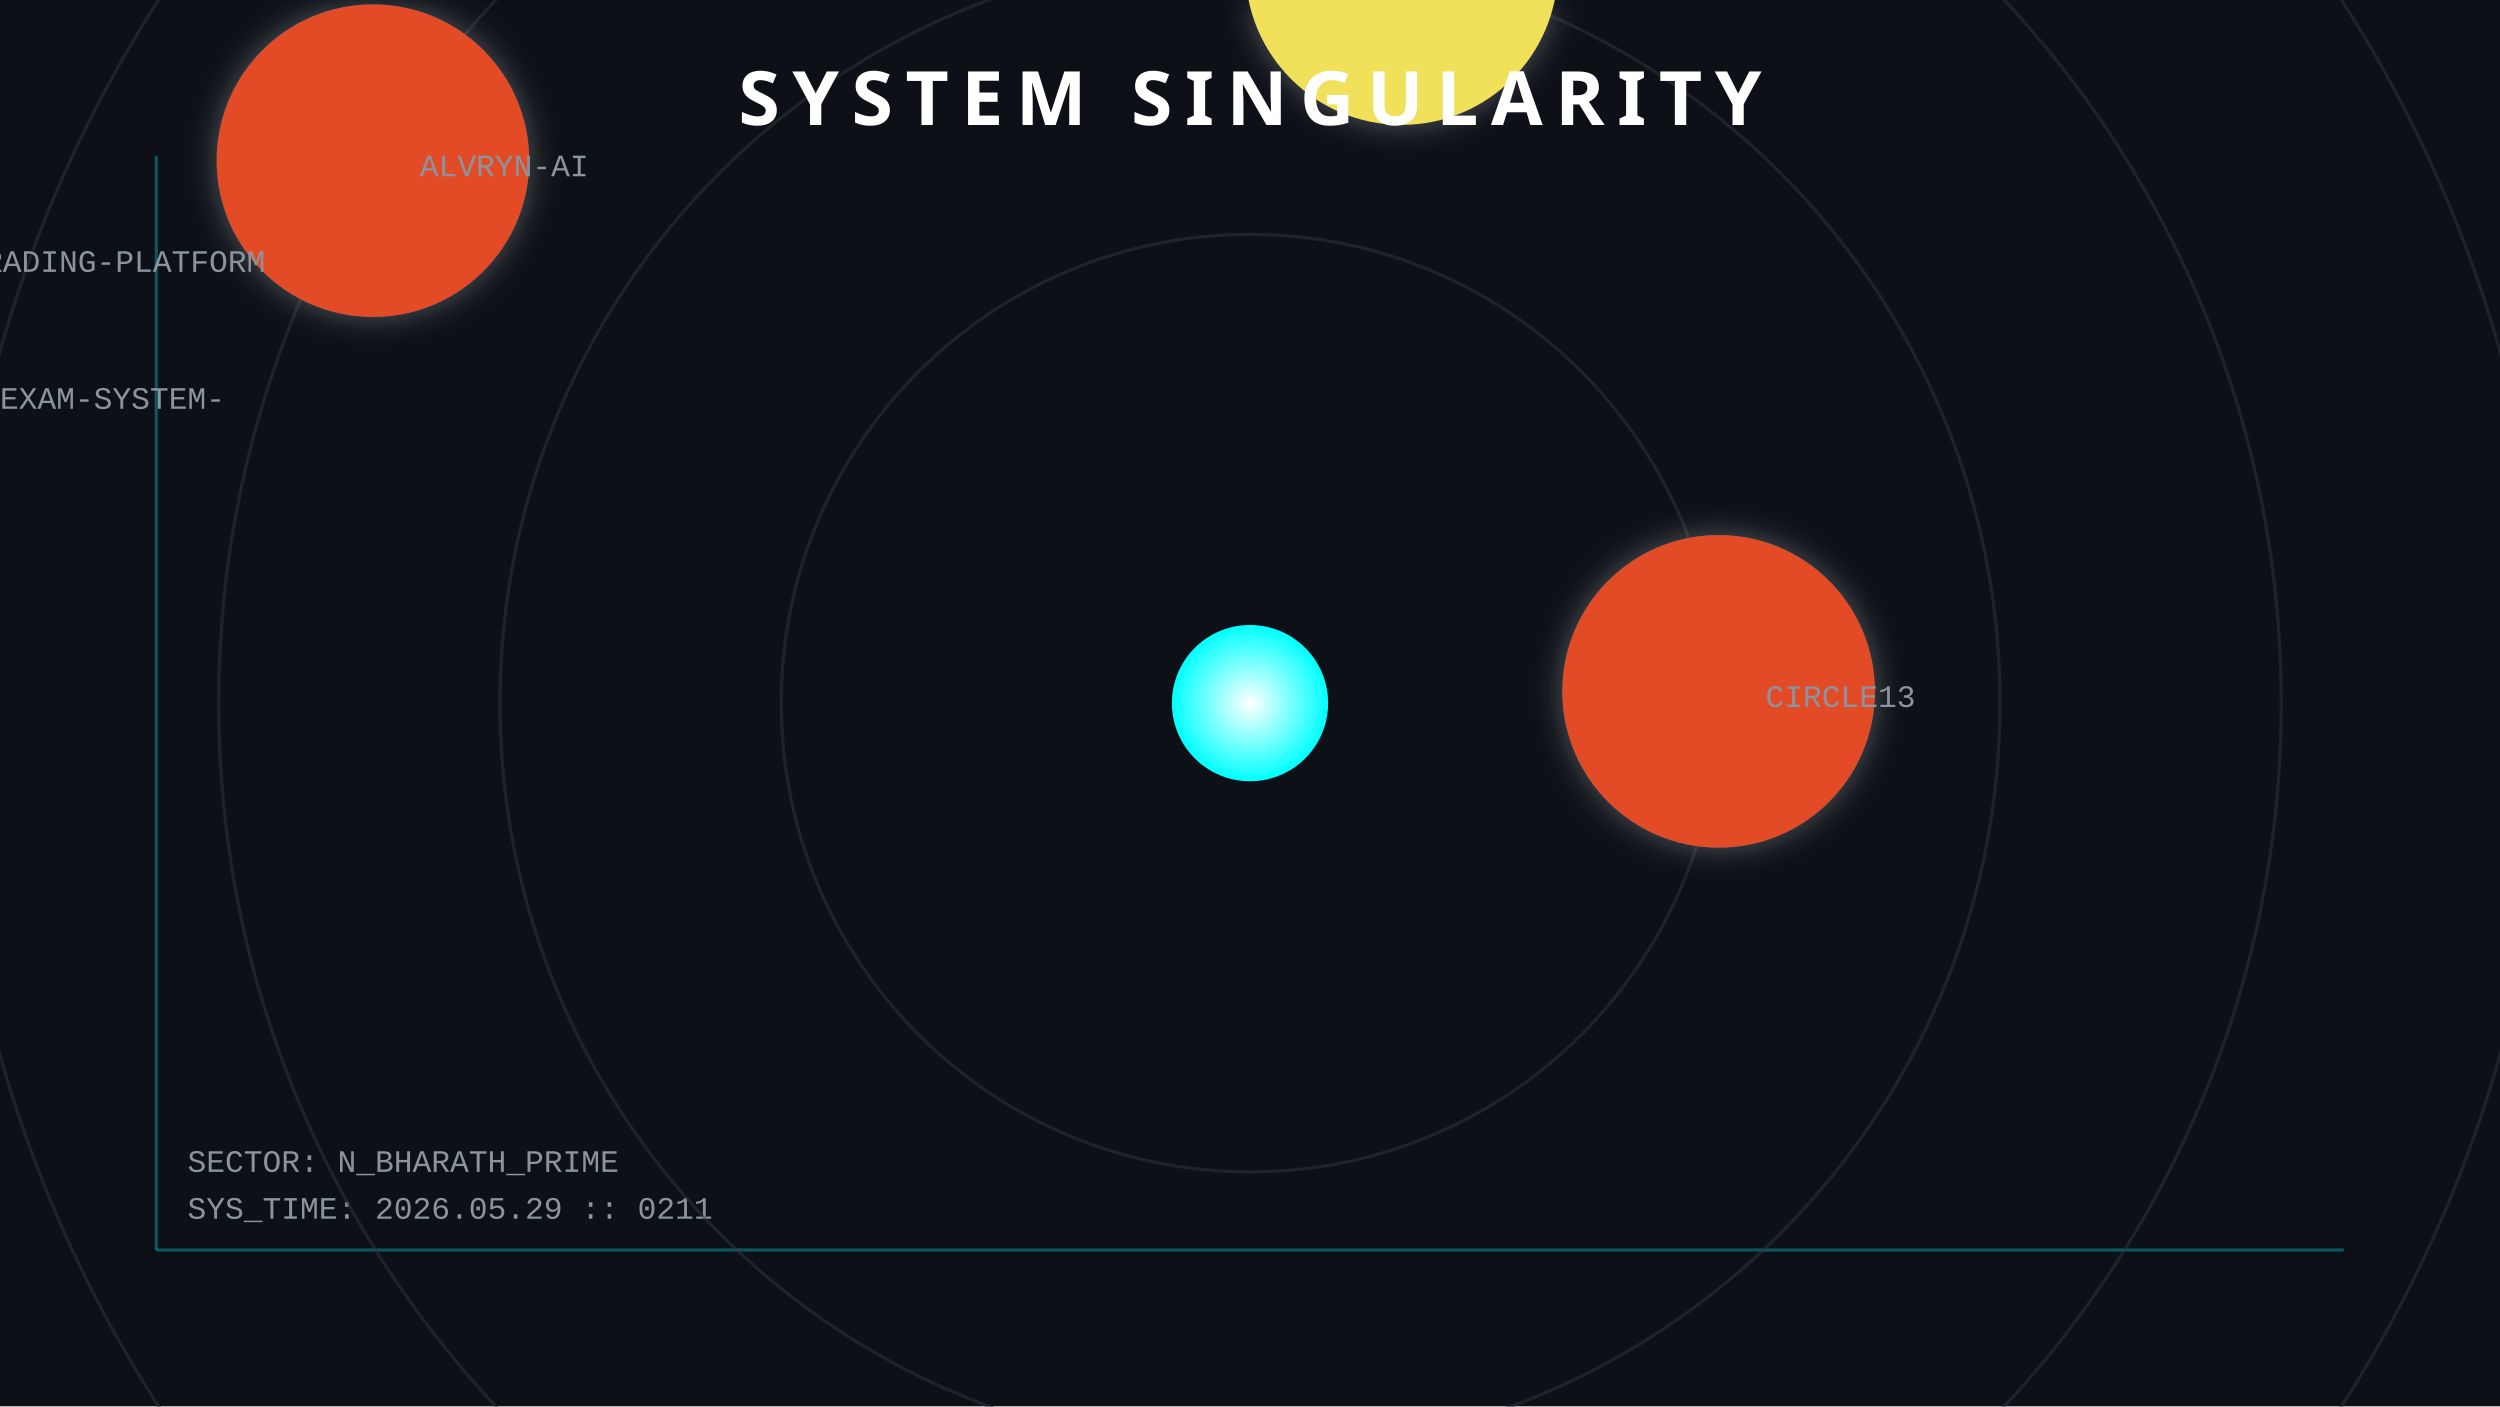
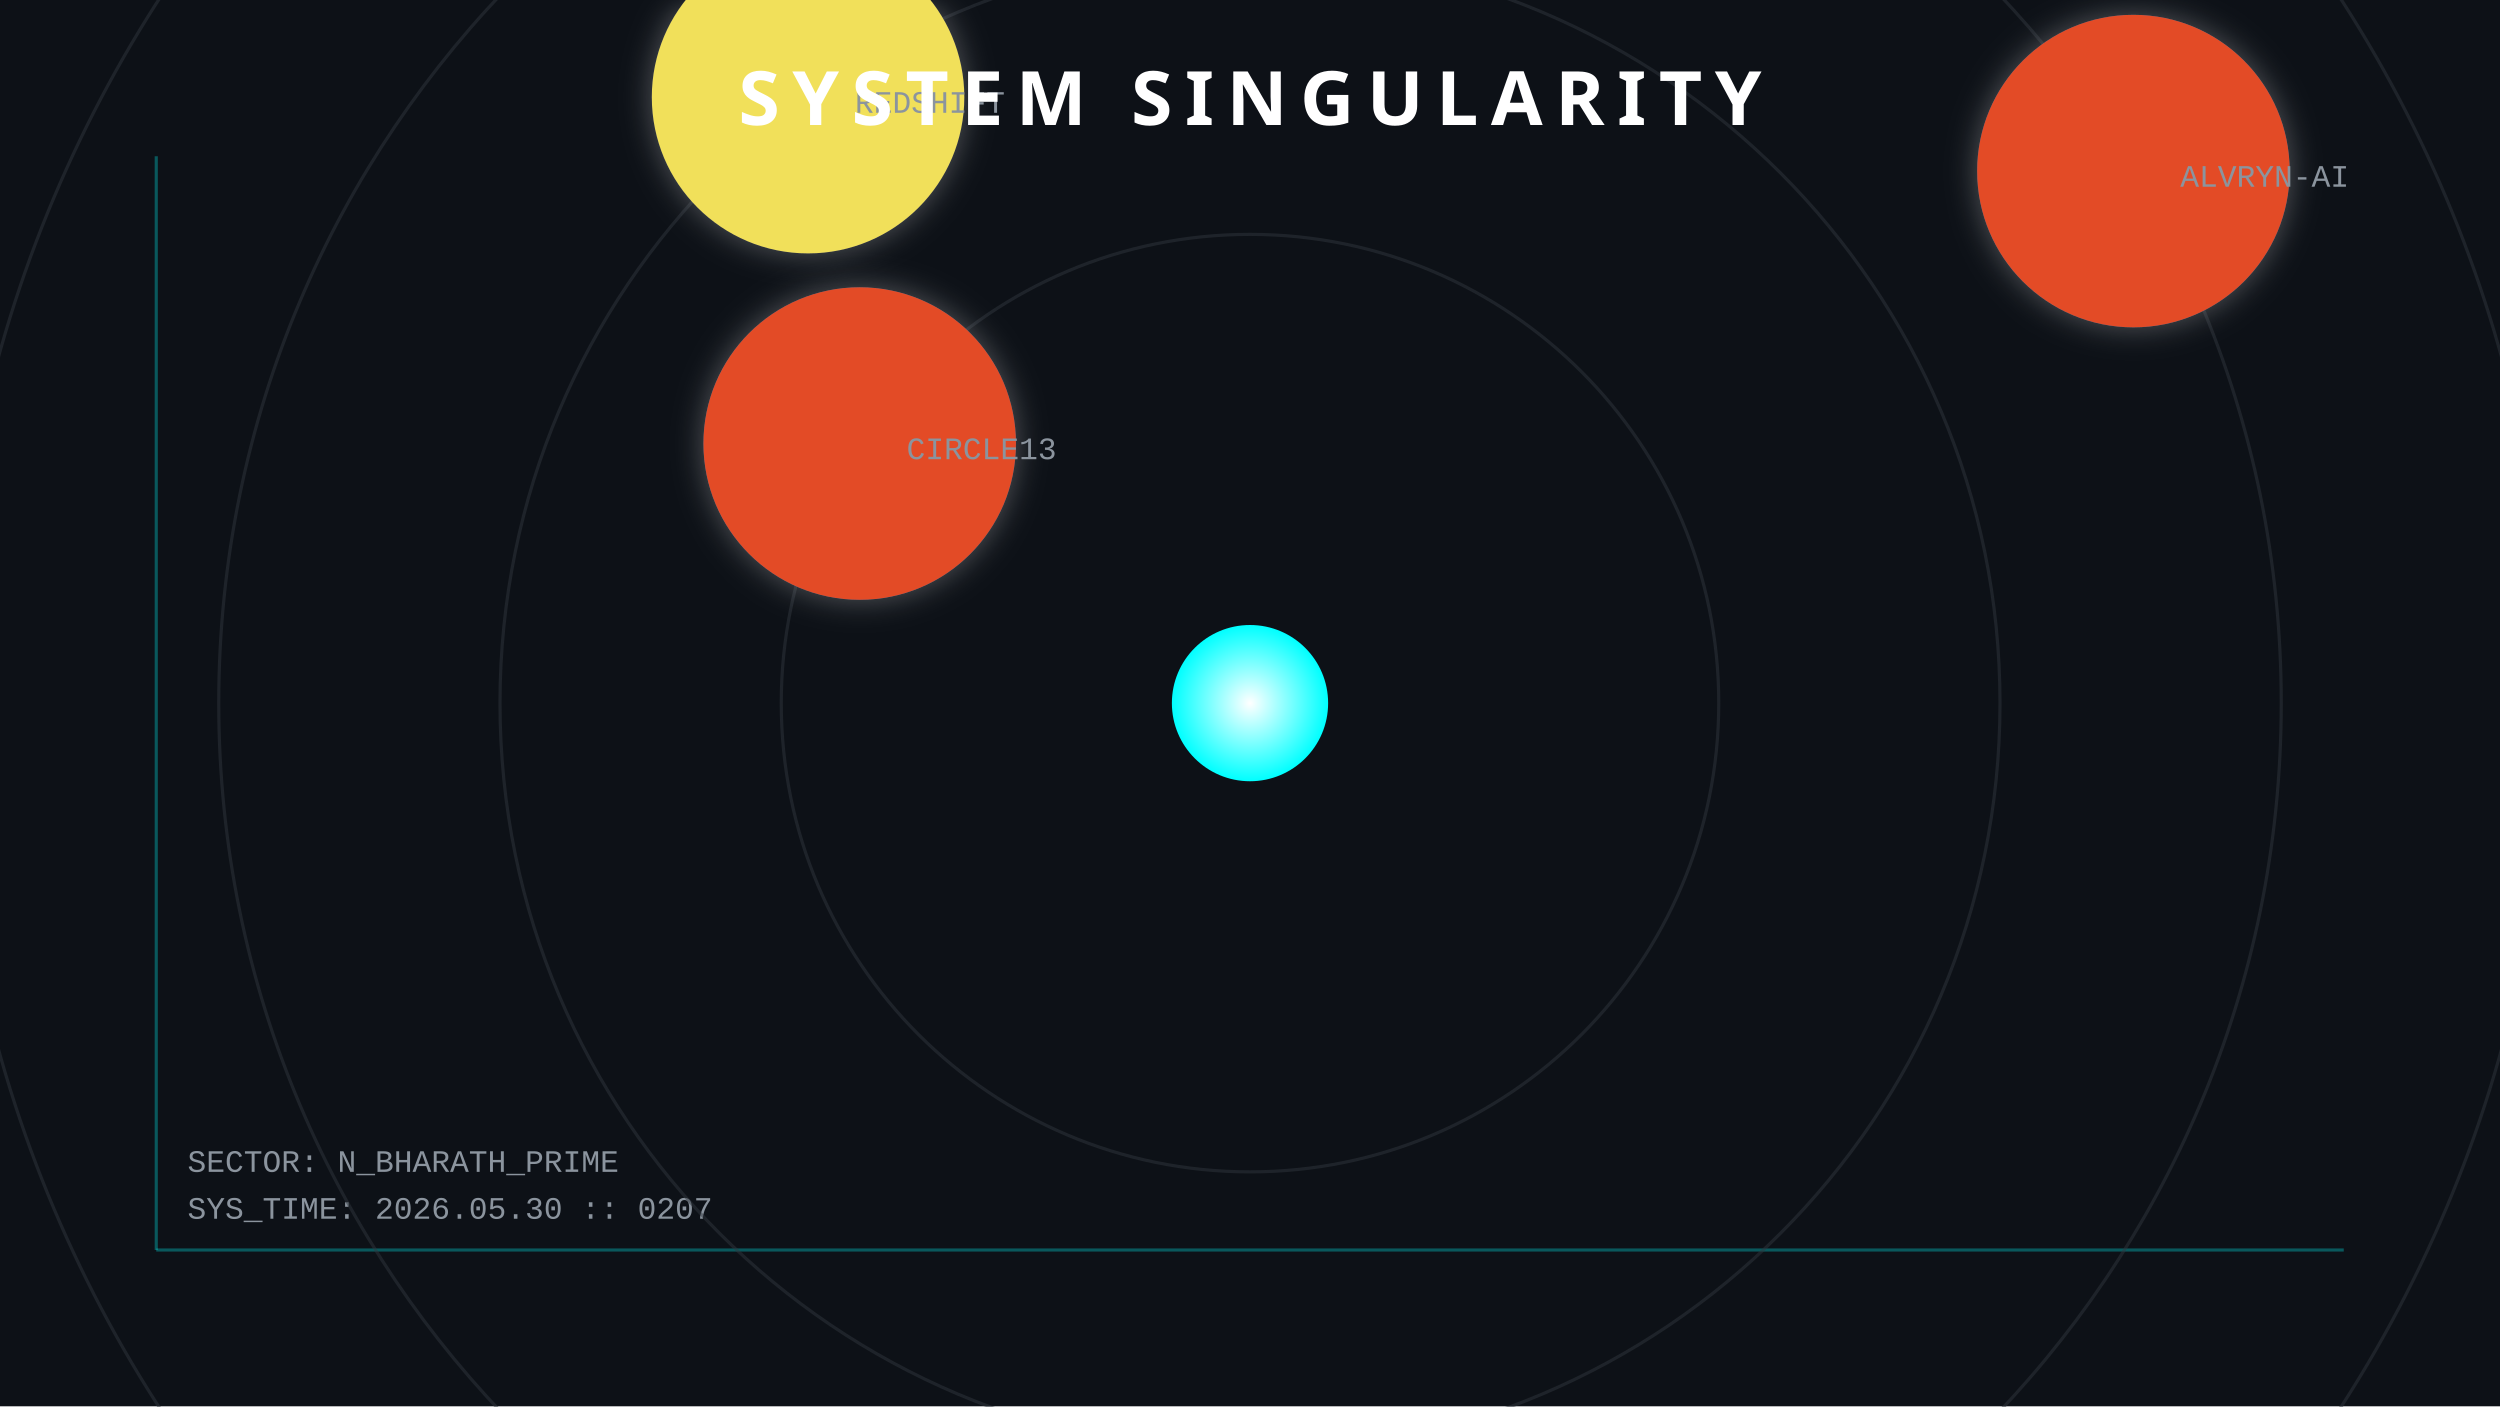
<svg xmlns="http://www.w3.org/2000/svg" width="800" height="450">
  <style>
        .orbit { fill: none; stroke: #30363d; stroke-width: 1; opacity: 0.5; }
        .planet { filter: drop-shadow(0 0 5px rgba(255,255,255,0.3)); }
        .text { font-family: 'Courier New', monospace; fill: #8b949e; font-size: 10px; }
        .title { font-family: sans-serif; fill: white; font-weight: bold; font-size: 24px; letter-spacing: 4px; }
        .hud-line { stroke: #00ffff; stroke-width: 1; opacity: 0.3; }
        
        /* ANIMATIONS */
        @keyframes pulse { 0% { r: 25; opacity: 0.8; } 50% { r: 30; opacity: 0.4; } 100% { r: 25; opacity: 0.8; } }
        .sun { animation: pulse 4s infinite; }
    </style>
  <rect width="100%" height="100%" fill="#0d1117" />
  <line x1="50" y1="50" x2="50" y2="400" class="hud-line" />
  <line x1="50" y1="400" x2="750" y2="400" class="hud-line" />
-   <text x="60" y="390" class="text">SYS_TIME: 2026.05.29 :: 0211</text>
+   <text x="60" y="390" class="text">SYS_TIME: 2026.05.30 :: 0207</text>
  <text x="60" y="375" class="text">SECTOR: N_BHARATH_PRIME</text>
  <circle cx="400" cy="225" r="25" fill="url(#grad1)" class="sun" />
  <defs>
    <radialGradient id="grad1" cx="50%" cy="50%" r="50%" fx="50%" fy="50%">
      <stop offset="0%" style="stop-color:white;stop-opacity:1" />
      <stop offset="100%" style="stop-color:#00ffff;stop-opacity:1" />
    </radialGradient>
  </defs>
  <circle cx="400" cy="225" r="150.0" class="orbit" />
-   <circle cx="549.953" cy="221.232" r="50" fill="#e34c26" class="planet" />
-   <text x="564.953" y="226.232" class="text" fill="white">CIRCLE13</text>
+   <circle cx="275.101" cy="141.933" r="50" fill="#e34c26" class="planet" />
+   <text x="290.101" y="146.933" class="text" fill="white">CIRCLE13</text>
  <circle cx="400" cy="225" r="240.0" class="orbit" />
-   <circle cx="448.526" cy="-10.043" r="50" fill="#f1e05a" class="planet" />
-   <text x="463.526" y="-5.043" class="text" fill="white">REDSHIFT</text>
+   <circle cx="258.58" cy="31.092" r="50" fill="#f1e05a" class="planet" />
+   <text x="273.58" y="36.092" class="text" fill="white">REDSHIFT</text>
  <circle cx="400" cy="225" r="330.0" class="orbit" />
-   <circle cx="119.343" cy="51.415" r="50" fill="#e34c26" class="planet" />
-   <text x="134.343" y="56.415" class="text" fill="white">ALVRYN-AI</text>
+   <circle cx="682.691" cy="54.748" r="50" fill="#e34c26" class="planet" />
+   <text x="697.691" y="59.748" class="text" fill="white">ALVRYN-AI</text>
  <circle cx="400" cy="225" r="415.422" class="orbit" />
-   <circle cx="357.288" cy="638.22" r="46.948" fill="#f1e05a" class="planet" />
-   <text x="372.288" y="643.22" class="text" fill="white">DRIFT-CIRCLE13</text>
+   <circle cx="527.797" cy="620.276" r="46.948" fill="#f1e05a" class="planet" />
+   <text x="542.797" y="625.276" class="text" fill="white">DRIFT-CIRCLE13</text>
  <circle cx="400" cy="225" r="461.81" class="orbit" />
-   <circle cx="-51.035" cy="125.827" r="20.925" fill="#2b7489" class="planet" />
-   <text x="-36.035" y="130.827" class="text" fill="white">DSATM-EXAM-SYSTEM-</text>
-   <circle cx="400" cy="225" r="504.92" class="orbit" />
-   <circle cx="11.265" cy="547.224" r="18.74" fill="#8b949e" class="planet" />
-   <text x="26.265" y="552.224" class="text" fill="white">NBHARATH1306</text>
-   <circle cx="400" cy="225" r="547.152" class="orbit" />
-   <circle cx="-128.133" cy="81.994" r="18.155" fill="#e34c26" class="planet" />
-   <text x="-113.133" y="86.994" class="text" fill="white">WEBSITE-EQUDATOR-TRADING-PLATFORM</text>
-   <circle cx="400" cy="225" r="577.985" class="orbit" />
-   <circle cx="772.763" cy="-216.717" r="10.555" fill="#8b949e" class="planet" />
-   <text x="787.763" y="-211.717" class="text" fill="white">FLASK</text>
-   <circle cx="400" cy="225" r="608.258" class="orbit" />
-   <circle cx="-203.76" cy="151.169" r="10.182" fill="#8b949e" class="planet" />
-   <text x="-188.76" y="156.169" class="text" fill="white">HCF-INTERNSHIP</text>
-   <circle cx="400" cy="225" r="637.127" class="orbit" />
-   <circle cx="60.827" cy="764.344" r="9.246" fill="#8b949e" class="planet" />
+   <circle cx="824.688" cy="406.406" r="20.925" fill="#2b7489" class="planet" />
+   <text x="839.688" y="411.406" class="text" fill="white">DSATM-EXAM-SYSTEM-</text>
+   <circle cx="400" cy="225" r="504.923" class="orbit" />
+   <circle cx="891.294" cy="341.519" r="18.742" fill="#8b949e" class="planet" />
+   <text x="906.294" y="346.519" class="text" fill="white">NBHARATH1306</text>
+   <circle cx="400" cy="225" r="547.155" class="orbit" />
+   <circle cx="323.099" cy="-316.724" r="18.155" fill="#e34c26" class="planet" />
+   <text x="338.099" y="-311.724" class="text" fill="white">WEBSITE-EQUDATOR-TRADING-PLATFORM</text>
+   <circle cx="400" cy="225" r="577.987" class="orbit" />
+   <circle cx="-49.203" cy="588.712" r="10.555" fill="#8b949e" class="planet" />
+   <text x="-34.203" y="593.712" class="text" fill="white">FLASK</text>
+   <circle cx="400" cy="225" r="608.26" class="orbit" />
+   <circle cx="-157.759" cy="467.664" r="10.182" fill="#8b949e" class="planet" />
+   <text x="-142.759" y="472.664" class="text" fill="white">HCF-INTERNSHIP</text>
+   <circle cx="400" cy="225" r="637.13" class="orbit" />
+   <circle cx="964.274" cy="520.853" r="9.246" fill="#8b949e" class="planet" />
  <text x="400" y="40" text-anchor="middle" class="title">SYSTEM SINGULARITY</text>
</svg>
